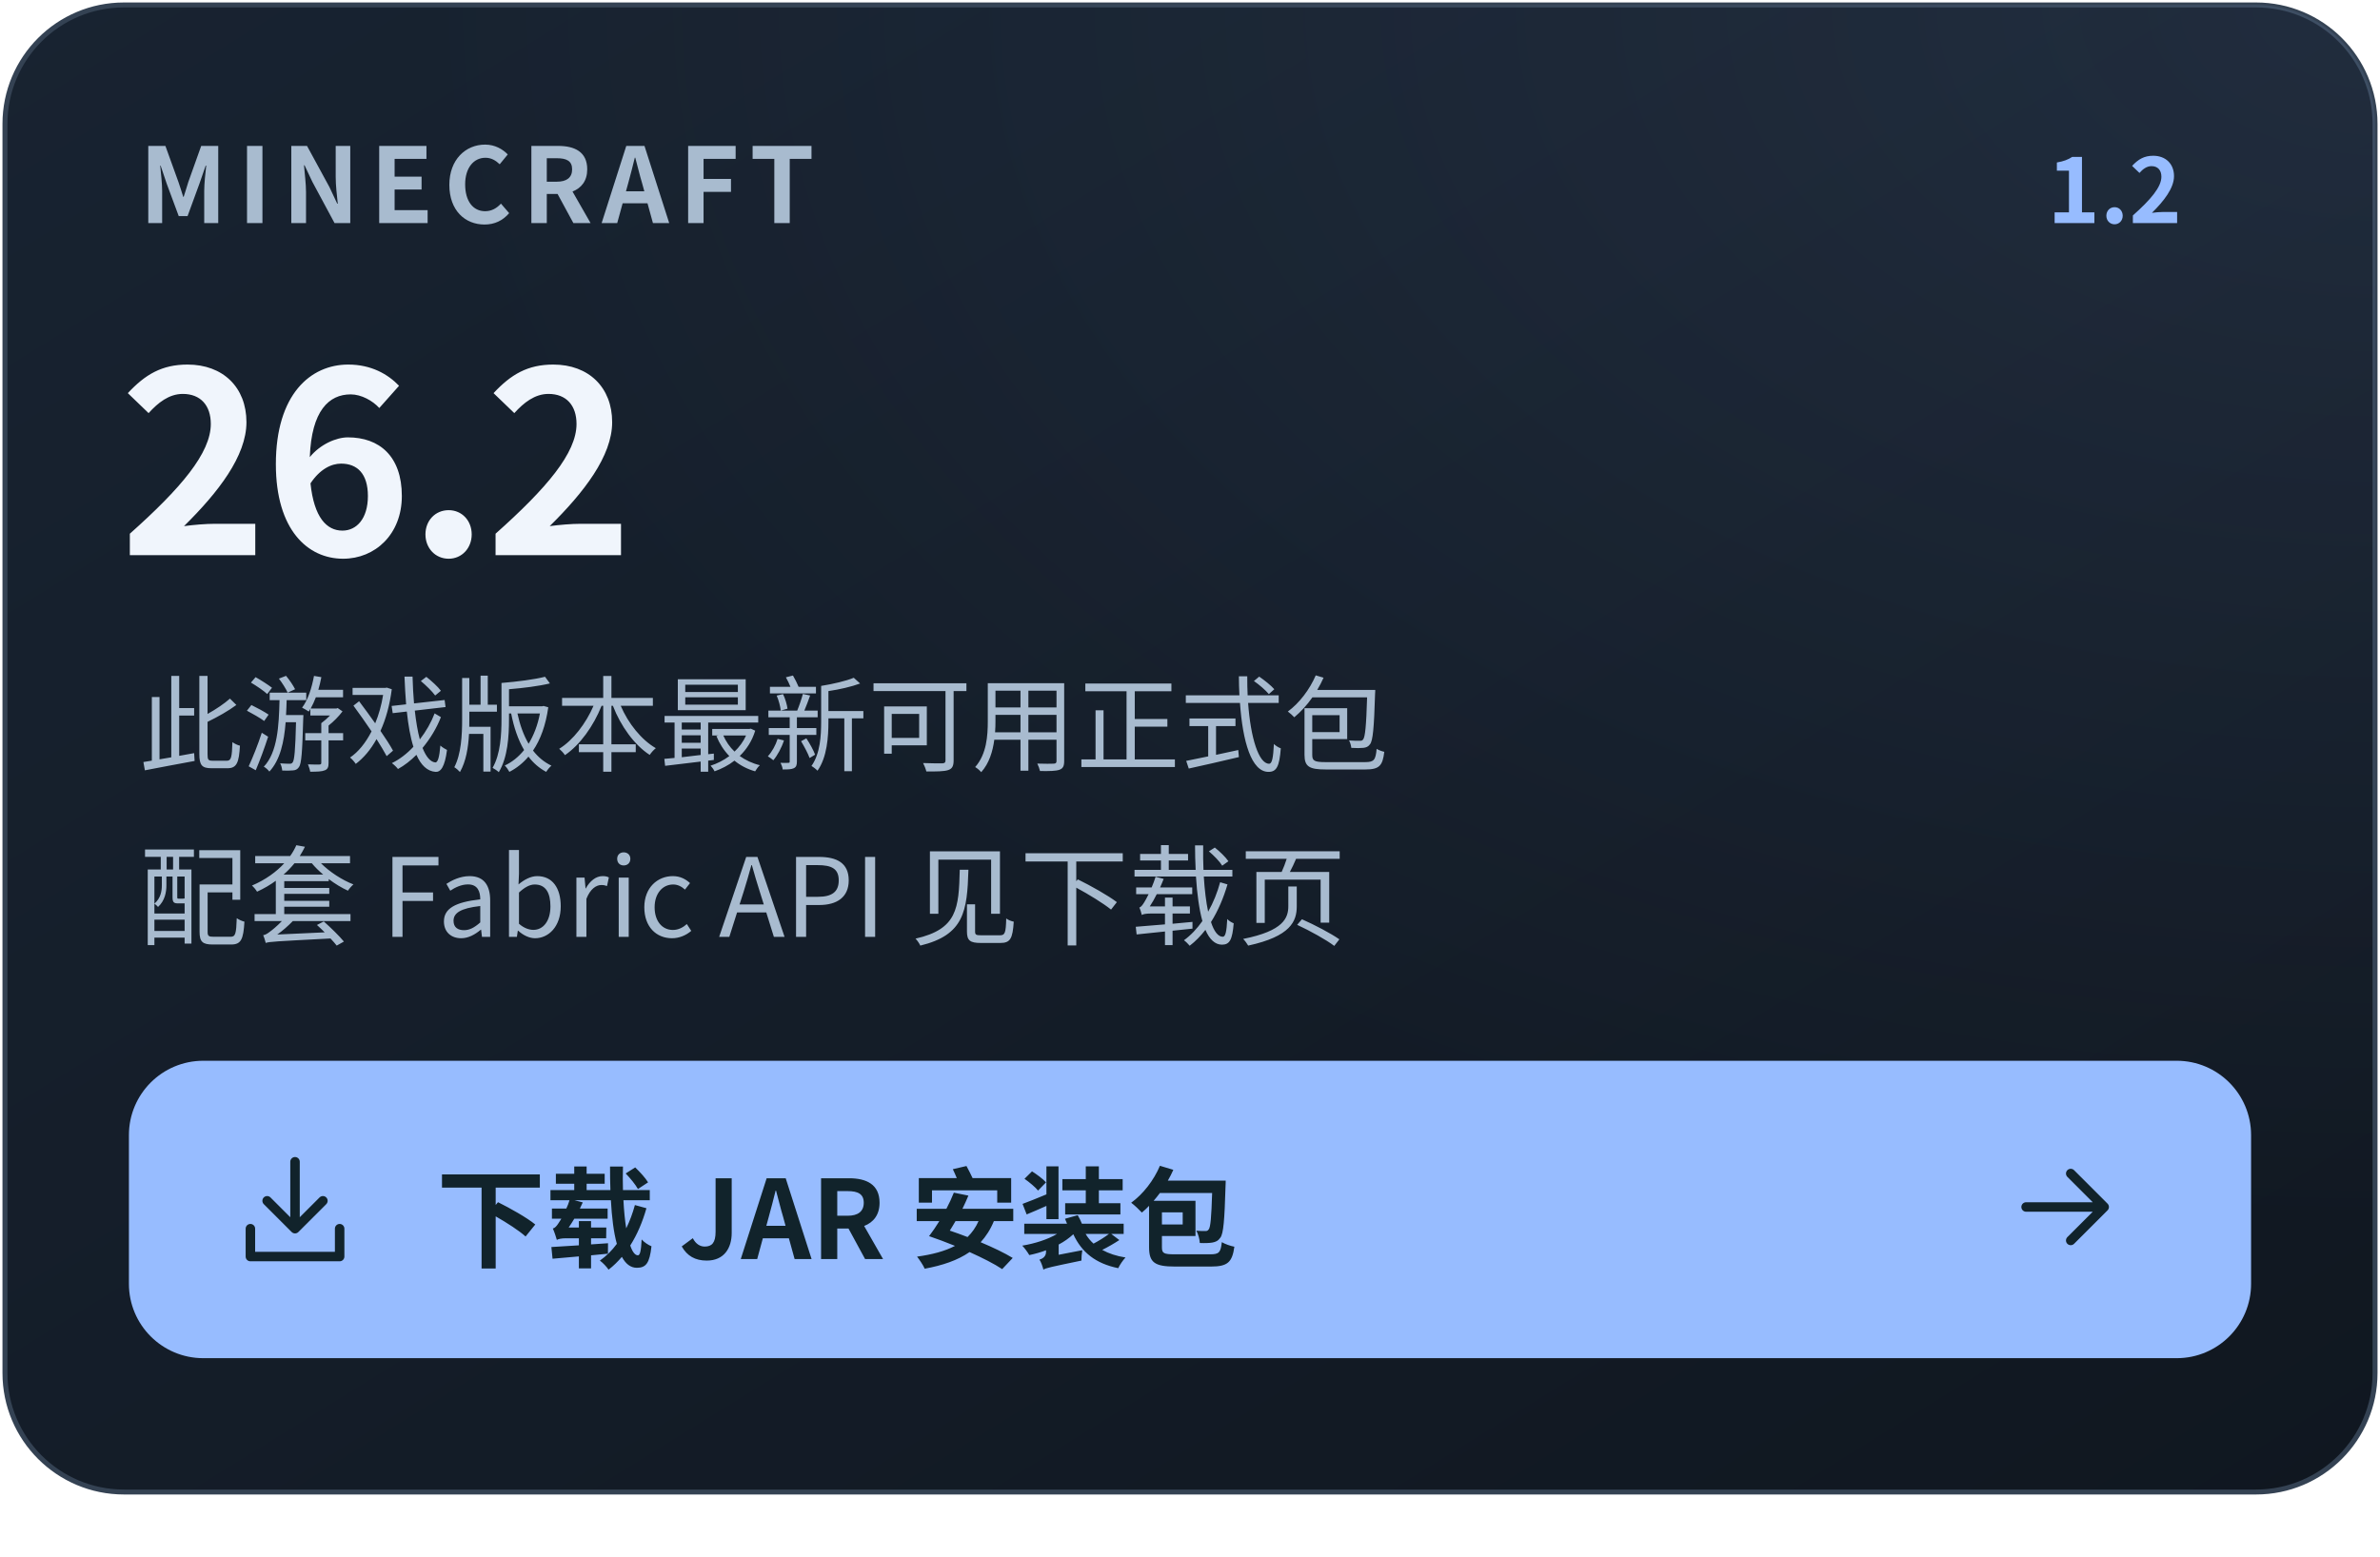
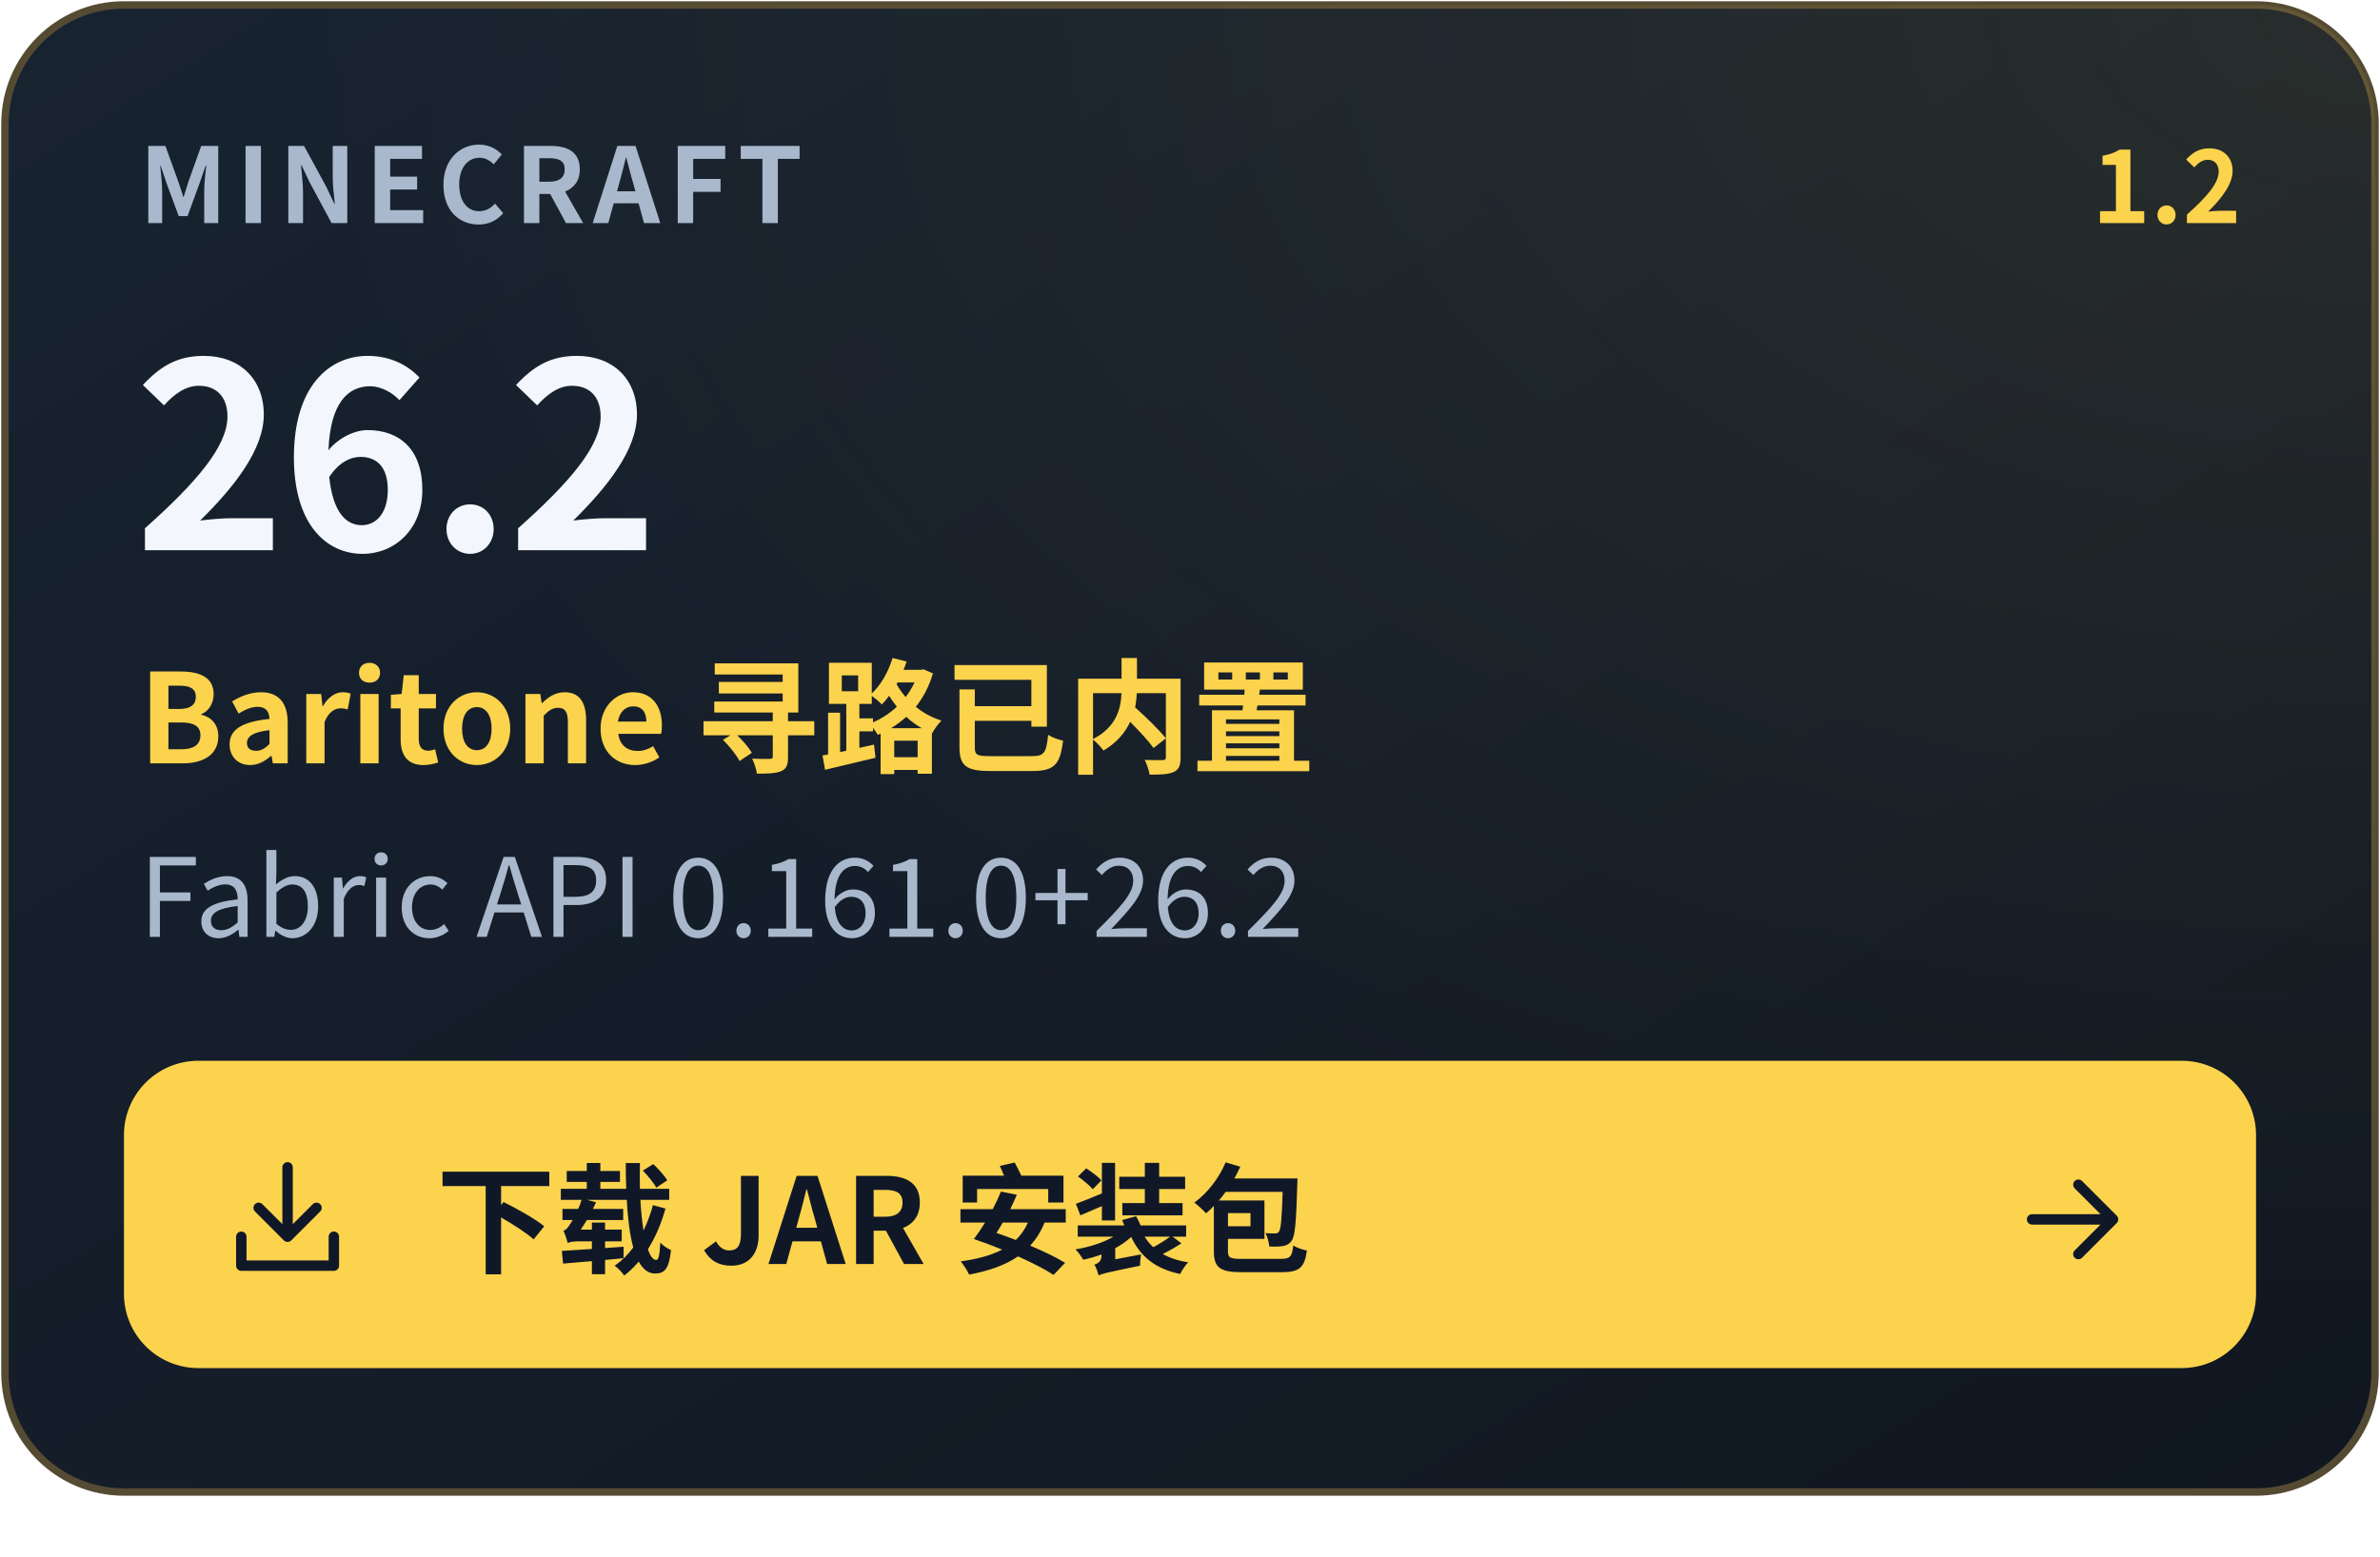
- <svg xmlns="http://www.w3.org/2000/svg" width="480" height="314" viewBox="0 0 480 314" role="img" aria-label="下载 Minecraft 26.2 JAR · 最新可用正式版 1.2">
+ <svg xmlns="http://www.w3.org/2000/svg" width="480" height="314" viewBox="0 0 480 314" role="img" aria-label="下载 Minecraft 26.2 JAR · 正式版 1.2 · Baritone 寻路已内置">
  <defs>
    <linearGradient id="bg" x1="0" y1="0" x2="1" y2="1">
      <stop stop-color="#182331" />
      <stop offset="1" stop-color="#101720" />
    </linearGradient>
    <radialGradient id="glow" cx="100%" cy="0%" r="110%">
-       <stop stop-color="#97bcff" stop-opacity=".10" />
-       <stop offset=".75" stop-color="#97bcff" stop-opacity="0" />
+       <stop stop-color="#FCD34D" stop-opacity=".09" />
+       <stop offset=".8" stop-color="#FCD34D" stop-opacity="0" />
    </radialGradient>
-     <clipPath id="round">
-       <rect x="1" y="1" width="478" height="300" rx="24" />
-     </clipPath>
  </defs>
  <g font-family="Segoe UI, Microsoft YaHei, Noto Sans CJK SC, PingFang SC, Arial, sans-serif">
-     <rect x="1" y="1" width="478" height="300" rx="24" fill="url(#bg)" stroke="#344253" />
+     <rect x="1" y="1" width="478" height="300" rx="24" fill="url(#bg)" stroke="#554B33" stroke-width="1.5" />
    <rect x="1" y="1" width="478" height="300" rx="24" fill="url(#glow)" />
-     <text x="28" y="45" font-size="21" fill="#a8bbcf" font-weight="600" letter-spacing="2">MINECRAFT</text>
-     <text x="440" y="45" font-size="18" fill="#97bcff" font-weight="600" id="release-version" text-anchor="end">1.2</text>
-     <text x="24" y="112" font-size="51" fill="#f0f5fc" font-weight="650" letter-spacing="-1">26.2</text>
-     <text x="28" y="154" font-size="21" fill="#a8bbcf" font-weight="400" id="download-note">此游戏版本最新可用正式包</text>
-     <text x="28" y="189" font-size="22" fill="#a8bbcf" font-weight="400" id="fabric-api">配套 Fabric API 见下载页</text>
-     <rect x="26" y="214" width="428" height="60" rx="15" fill="#97bcff" />
-     <g transform="translate(46 231) scale(1.125)" fill="none" stroke="#11232b" stroke-width="1.7" stroke-linecap="round" stroke-linejoin="round">
+     <text x="28" y="45" font-size="21" fill="#A9B8CC" font-weight="600" letter-spacing="1.7">MINECRAFT</text>
+     <text x="452" y="45" font-size="20" fill="#FCD34D" font-weight="650" id="release-version" text-anchor="end">1.2</text>
+     <text x="27" y="111" font-size="52" fill="#F3F6FC" font-weight="700" id="game-version" letter-spacing="-1">26.2</text>
+     <text x="28" y="154" font-size="25" fill="#FCD34D" font-weight="600" id="download-note">Baritone 寻路已内置</text>
+     <text x="28" y="189" font-size="22" fill="#A9B8CC" font-weight="400" id="fabric-api">Fabric API  0.161.0+26.2</text>
+     <rect x="25" y="214" width="430" height="62" rx="15" fill="#FCD34D" />
+     <g transform="translate(44 232) scale(1.166667)" fill="none" stroke="#101828" stroke-width="1.8" stroke-linecap="round" stroke-linejoin="round">
      <path d="M12 3v12m-5-5 5 5 5-5M4 15v5h16v-5" />
    </g>
-     <text x="88" y="254" font-size="22" fill="#11232b" font-weight="650">下载 JAR 安装包</text>
-     <g transform="translate(403 230) scale(1.125)" fill="none" stroke="#11232b" stroke-width="1.7" stroke-linecap="round" stroke-linejoin="round">
+     <text x="88" y="255" font-size="24" fill="#101828" font-weight="650">下载 JAR 安装包</text>
+     <g transform="translate(404 232) scale(1.166667)" fill="none" stroke="#101828" stroke-width="1.8" stroke-linecap="round" stroke-linejoin="round">
      <path d="M5 12h14m-6-6 6 6-6 6" />
    </g>
  </g>
</svg>
